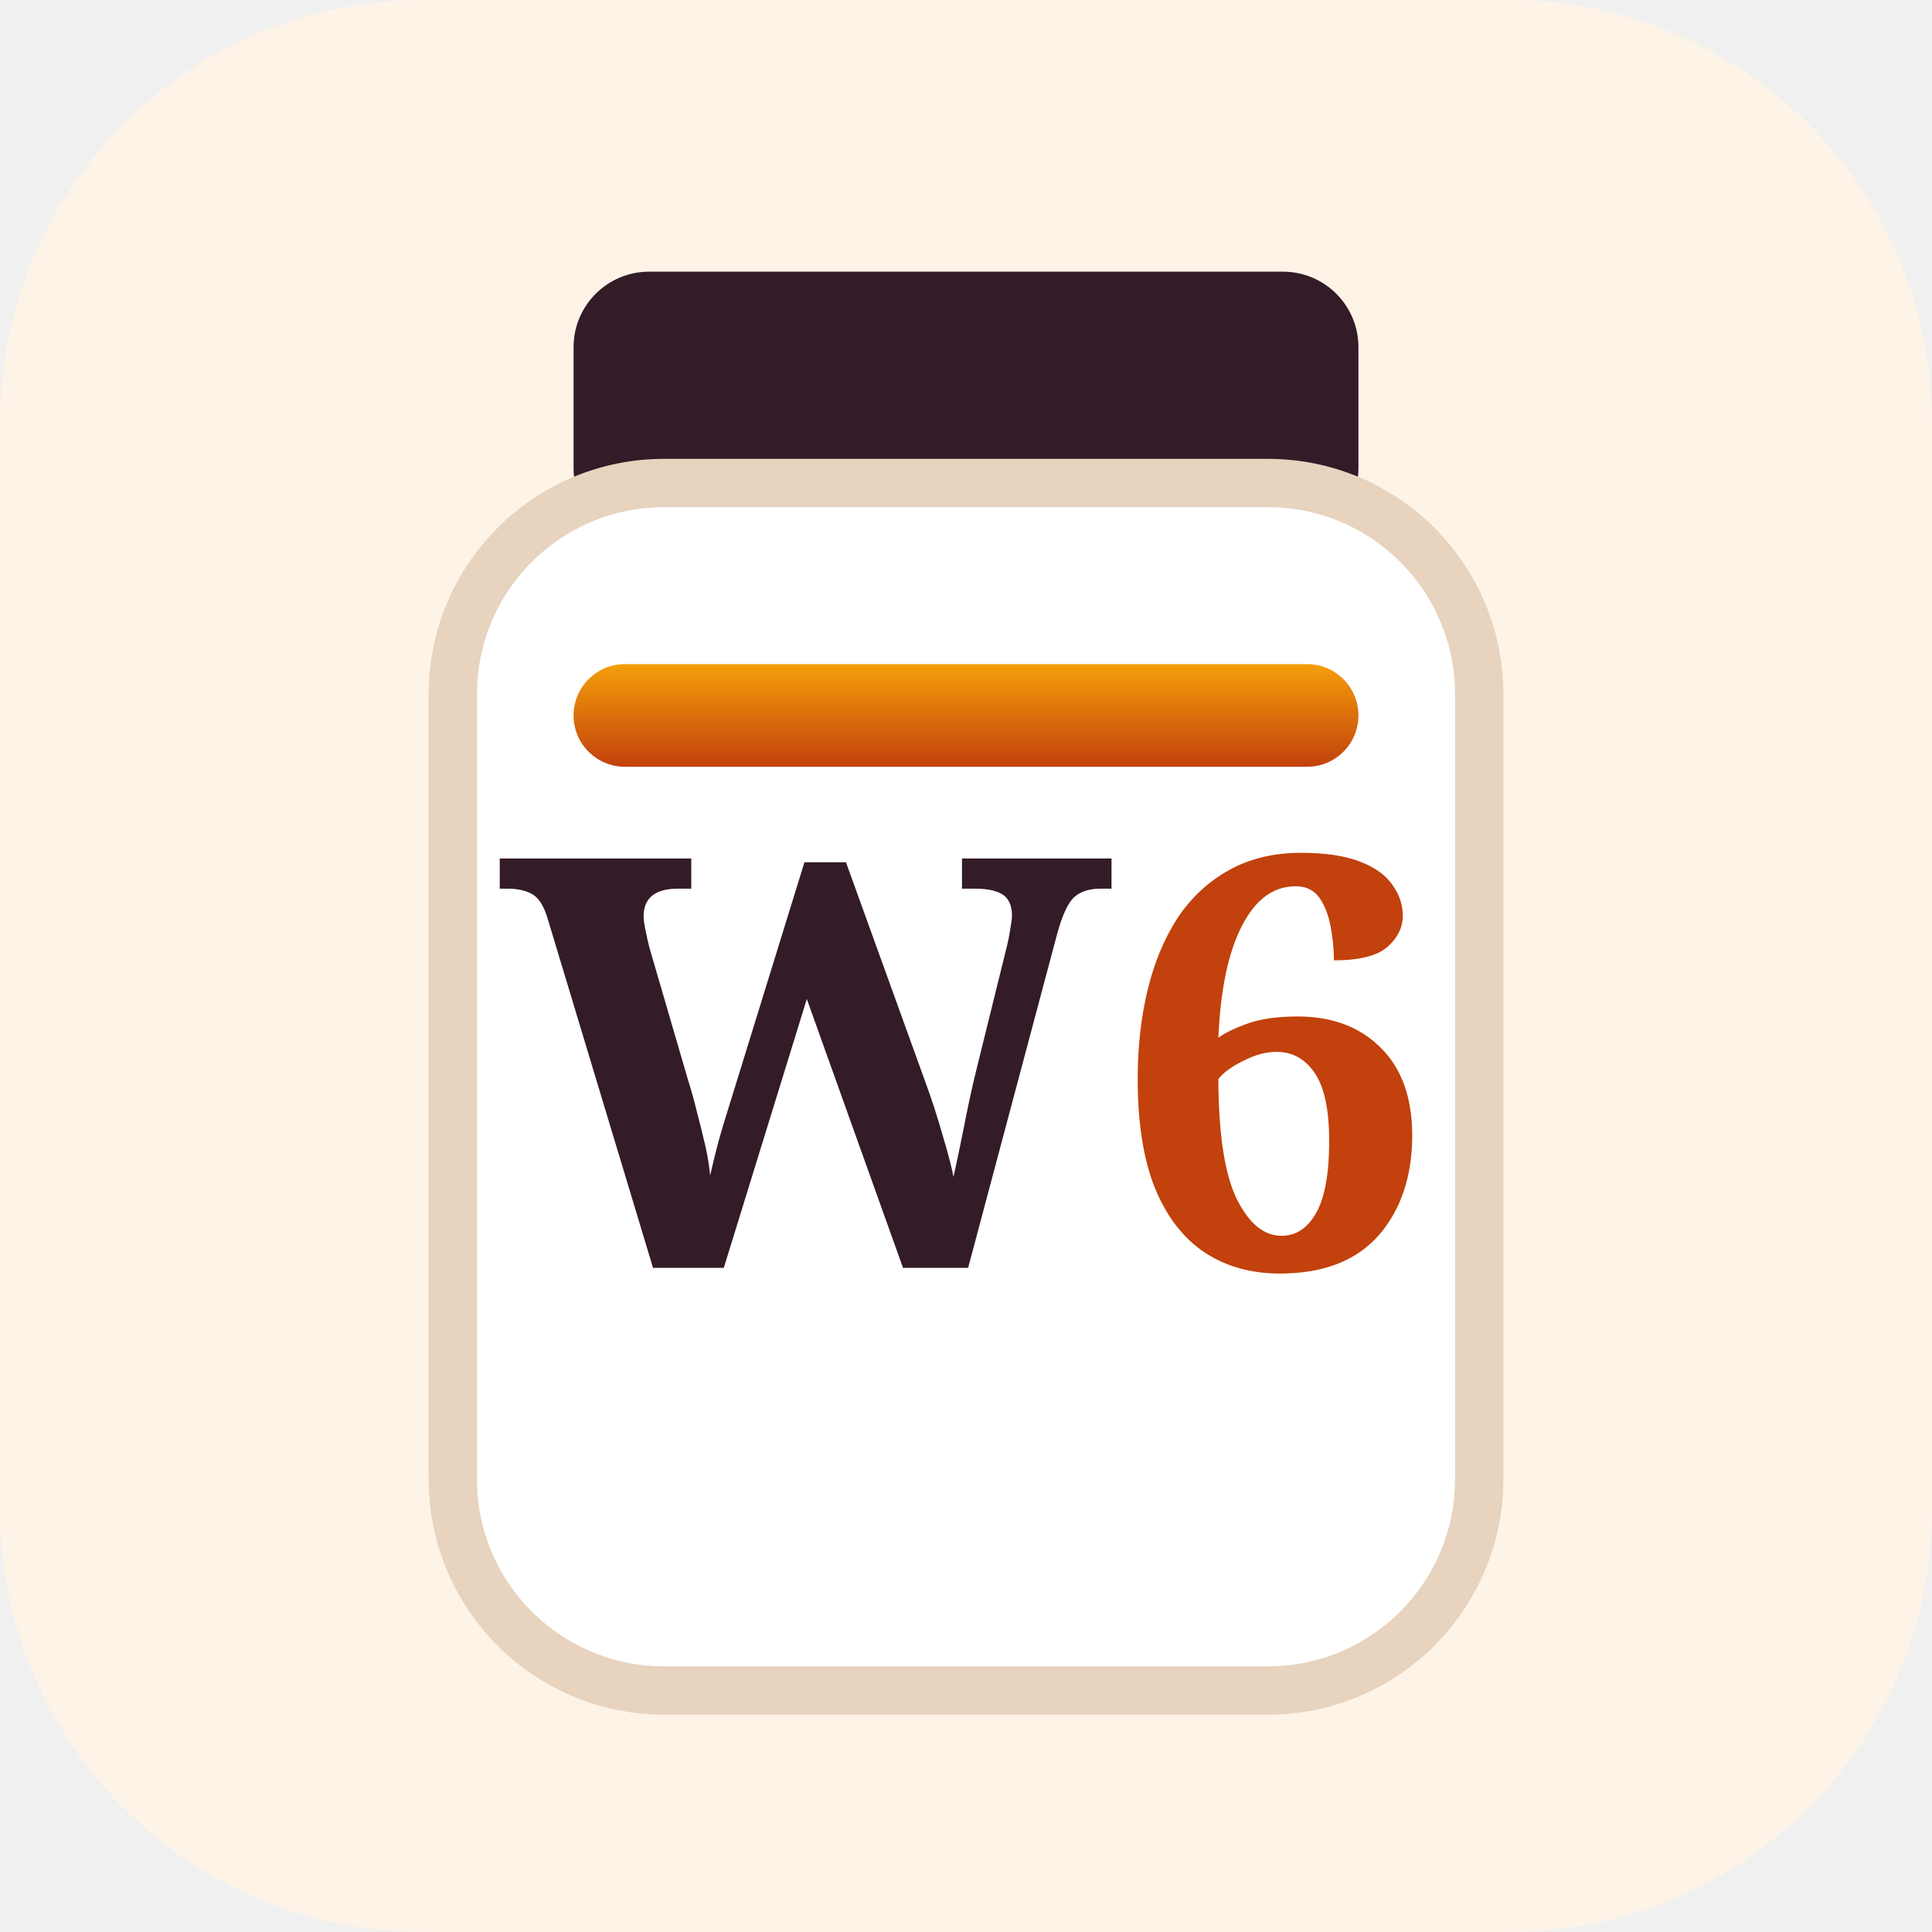
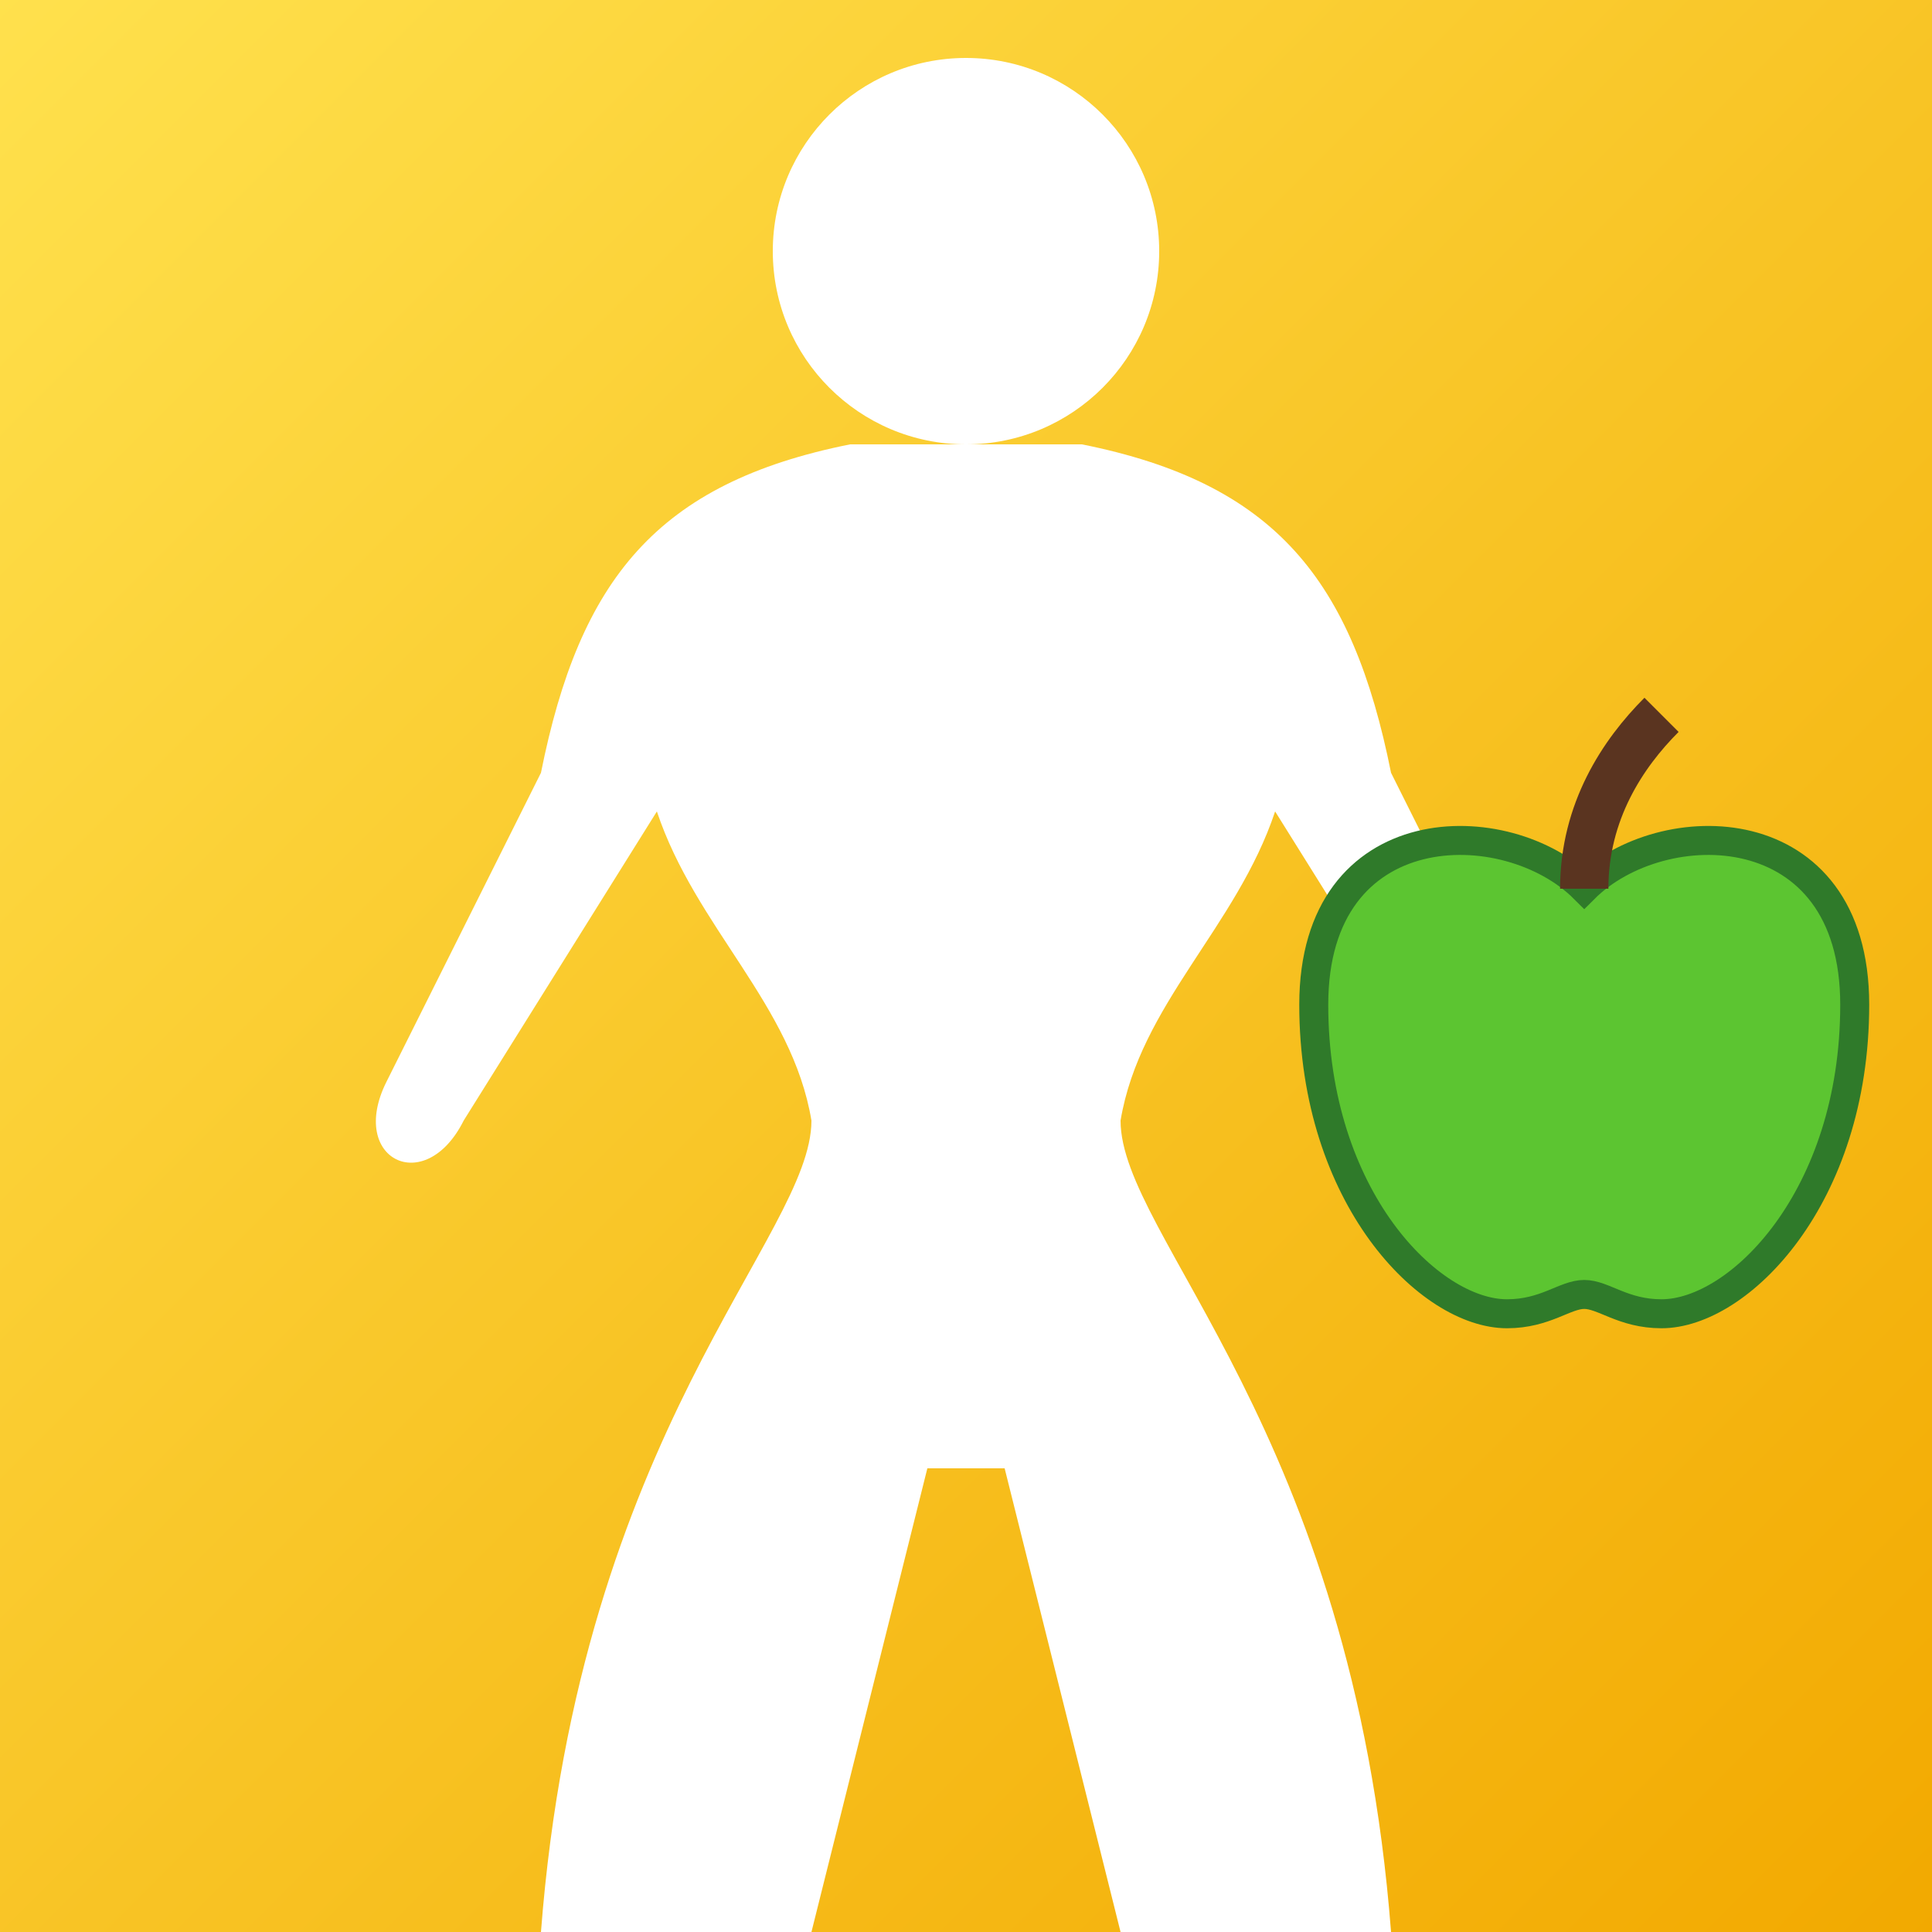
- <svg xmlns="http://www.w3.org/2000/svg" viewBox="0 0 64 64">
+ <svg xmlns="http://www.w3.org/2000/svg" viewBox="0 0 100 100">
  <defs>
-     <linearGradient id="w" x1="0" y1="0" x2="0" y2="1">
-       <stop offset="0" stop-color="#F59E0B" />
-       <stop offset="1" stop-color="#C2410C" />
+     <linearGradient id="w6" x1="0" y1="0" x2="1" y2="1">
+       <stop offset="0" stop-color="#FFE14D" />
+       <stop offset="1" stop-color="#F2A900" />
    </linearGradient>
  </defs>
-   <rect width="64" height="64" rx="14" fill="#FDF3E7" />
-   <rect x="19" y="9" width="26" height="9" rx="2.5" fill="#331B27" />
-   <rect x="15" y="16" width="34" height="40" rx="7" fill="#fff" stroke="#E7D3BE" stroke-width="1.6" />
-   <rect x="19" y="22" width="26" height="3.4" rx="1.7" fill="url(#w)" />
-   <text x="32" y="42" text-anchor="middle" font-family="Georgia,serif" font-weight="700" font-size="19" fill="#331B27">W<tspan fill="#C2410C">6</tspan>
-   </text>
+   <rect width="100" height="100" fill="url(#w6)" />
+   <circle cx="50" cy="13" r="10" fill="#fff" />
+   <path d="M44 23 H56 C66 25 70 30 72 40 L80 56 C82 60 78 62 76 58 L66 42 C64 48 59 52 58 58 C58 64 70 74 72 100 H58 L52 76 H48 L42 100 H28 C30 74 42 64 42 58 C41 52 36 48 34 42 L24 58 C22 62 18 60 20 56 L28 40 C30 30 34 25 44 23 Z" fill="#fff" />
+   <path d="M82 46 C78 42 68 42 68 52 C68 62 74 68 78 68 C80 68 81 67 82 67 C83 67 84 68 86 68 C90 68 96 62 96 52 C96 42 86 42 82 46 Z" fill="#5CC531" stroke="#2F7A2A" stroke-width="1.5" />
+   <path d="M82 46 C82 42 84 39 86 37" stroke="#5A3420" stroke-width="2.5" fill="none" />
</svg>
